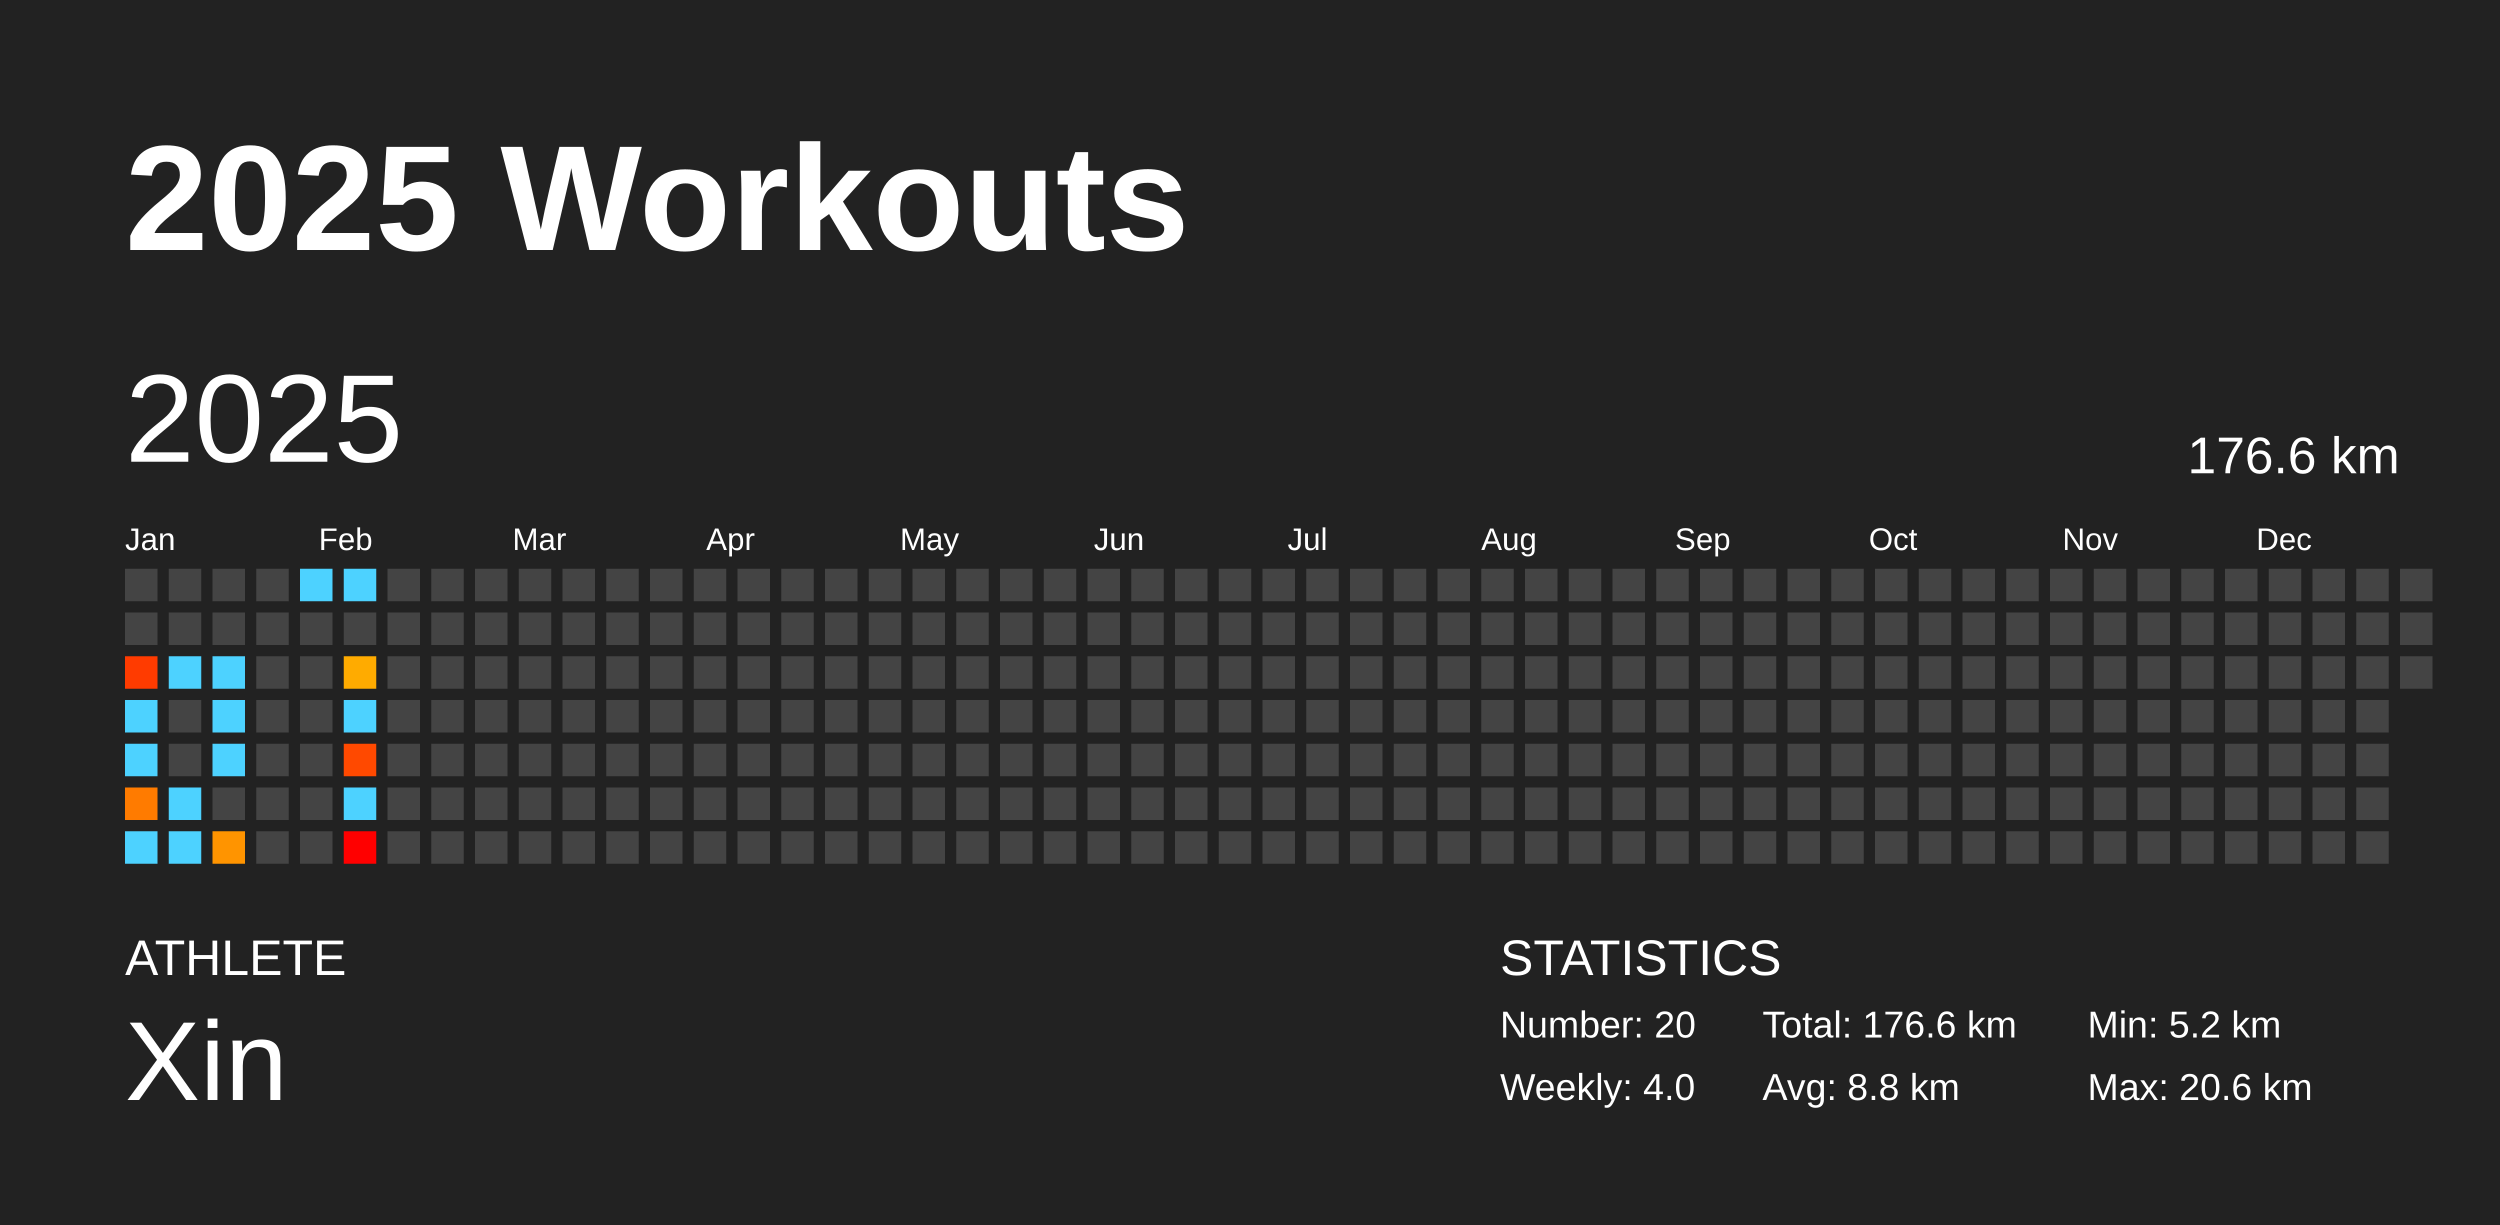
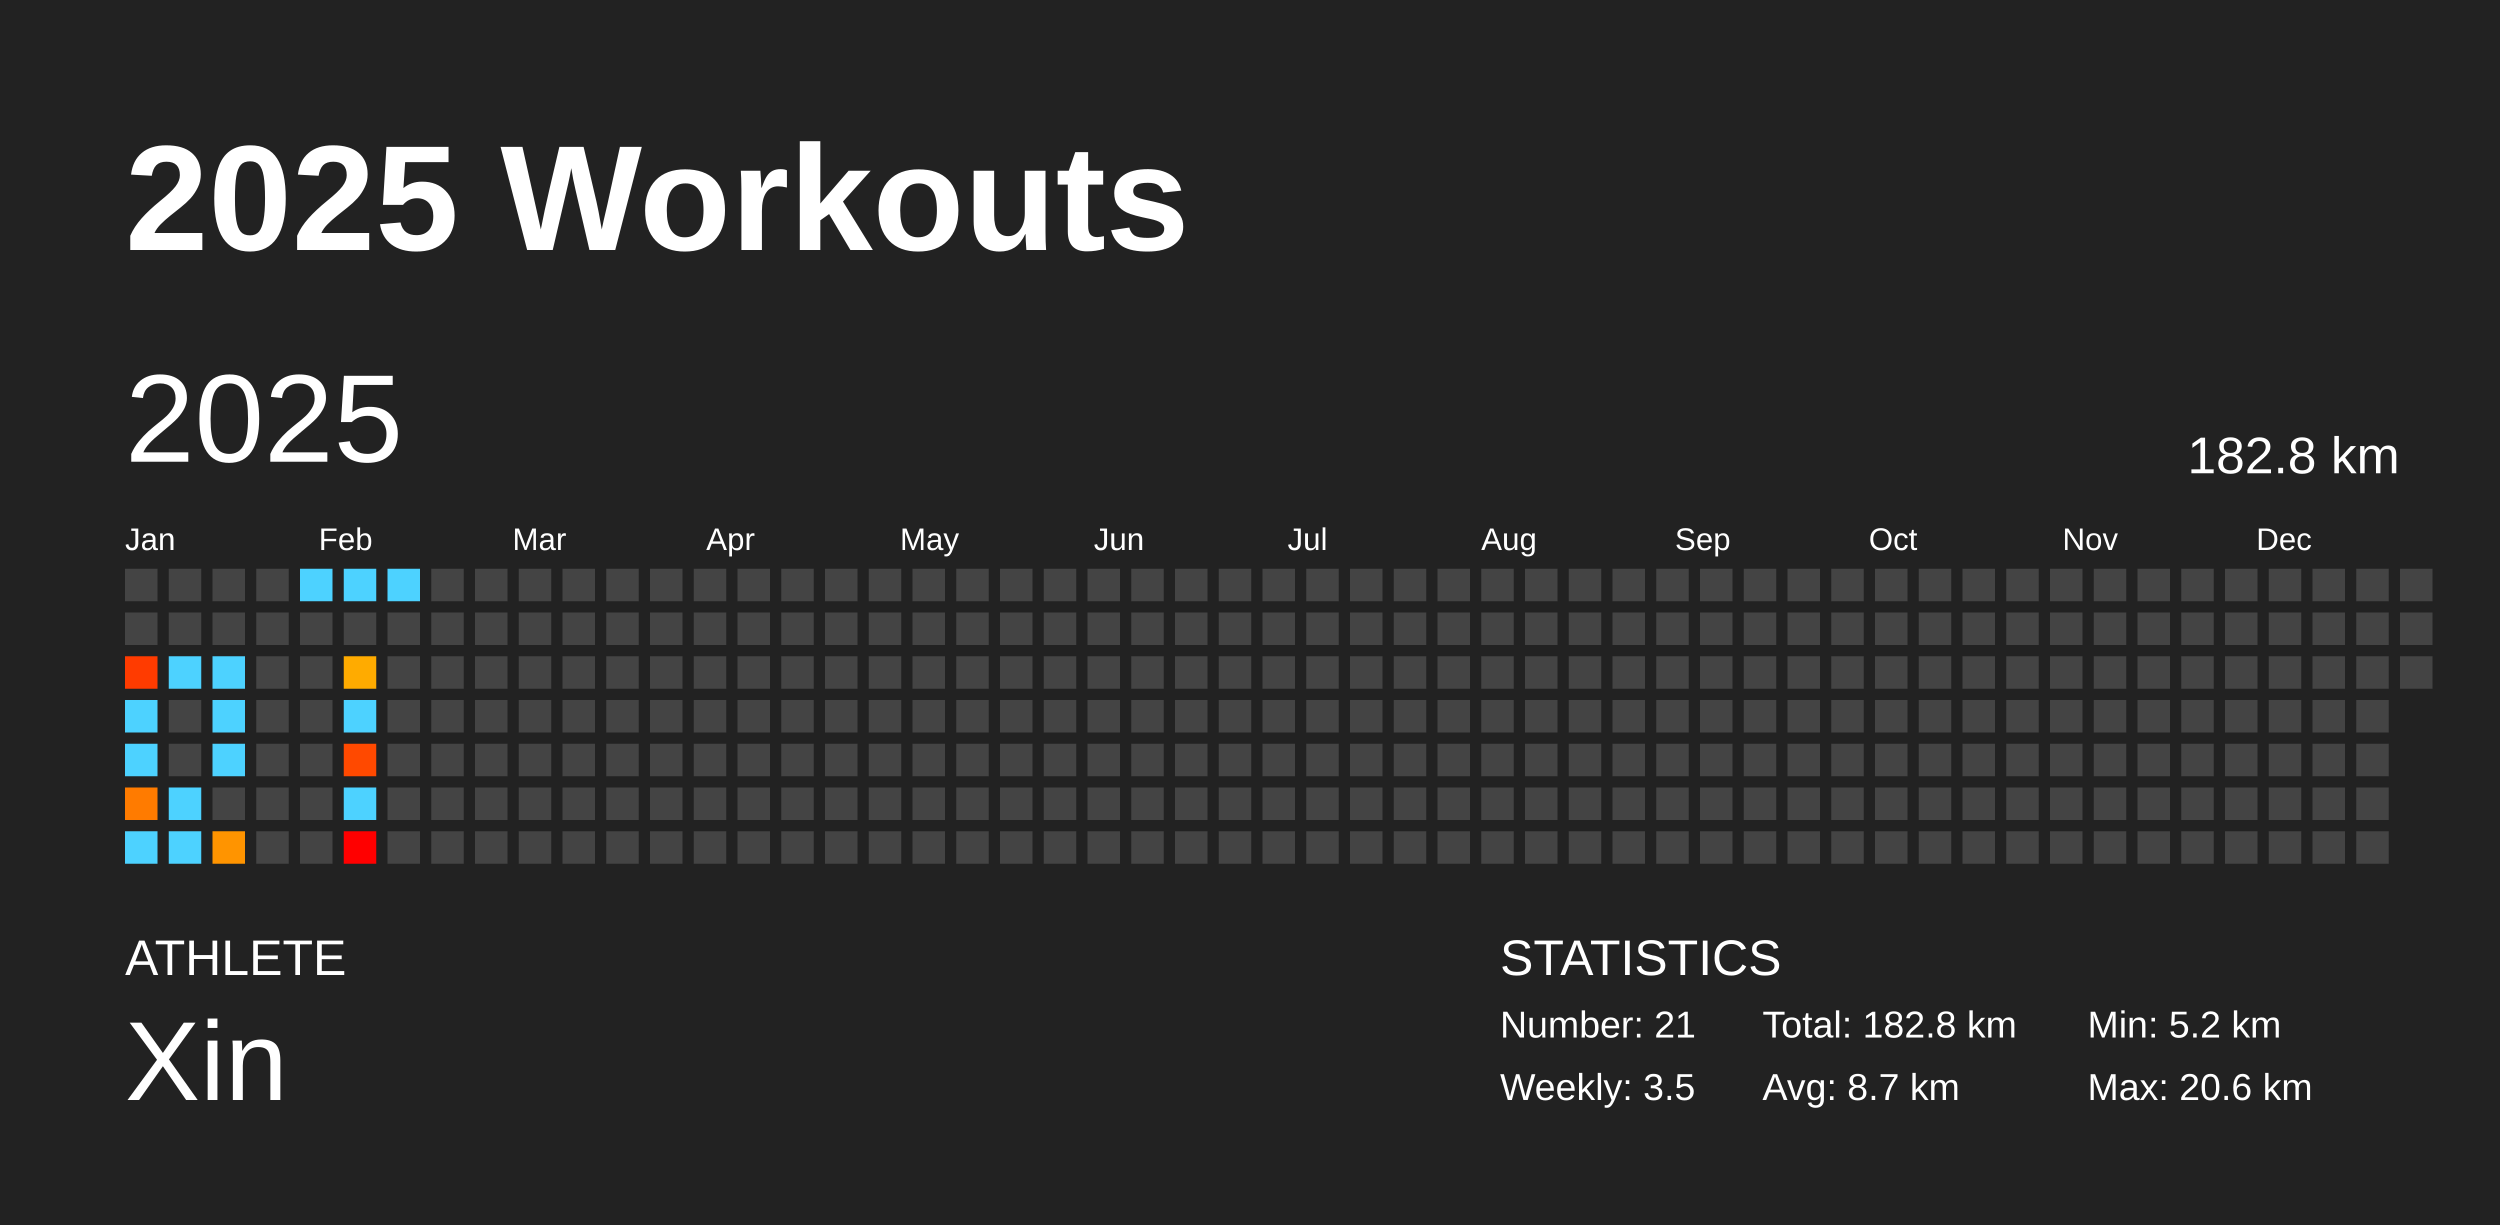
<svg xmlns="http://www.w3.org/2000/svg" baseProfile="full" height="98mm" version="1.1" viewBox="0,0,200,98" width="200mm">
  <defs />
  <rect fill="#222222" height="98" width="200" x="0" y="0" />
  <text fill="#FFFFFF" style="font-size:12px; font-family:Arial; font-weight:bold;" x="10" y="20">2025 Workouts</text>
  <text fill="#FFFFFF" style="font-size:4px; font-family:Arial" x="10" y="78">ATHLETE</text>
  <text fill="#FFFFFF" style="font-size:9px; font-family:Arial" x="10" y="88">Xin</text>
  <text fill="#FFFFFF" style="font-size:4px; font-family:Arial" x="120" y="78">STATISTICS</text>
-   <text fill="#FFFFFF" style="font-size:3px; font-family:Arial" x="120" y="83">Number: 20</text>
-   <text fill="#FFFFFF" style="font-size:3px; font-family:Arial" x="120" y="88">Weekly: 4.0</text>
-   <text fill="#FFFFFF" style="font-size:3px; font-family:Arial" x="141" y="83">Total: 176.6 km</text>
-   <text fill="#FFFFFF" style="font-size:3px; font-family:Arial" x="141" y="88">Avg: 8.8 km</text>
+   <text fill="#FFFFFF" style="font-size:3px; font-family:Arial" x="120" y="83">Number: 21</text>
+   <text fill="#FFFFFF" style="font-size:3px; font-family:Arial" x="120" y="88">Weekly: 3.5</text>
+   <text fill="#FFFFFF" style="font-size:3px; font-family:Arial" x="141" y="83">Total: 182.8 km</text>
+   <text fill="#FFFFFF" style="font-size:3px; font-family:Arial" x="141" y="88">Avg: 8.7 km</text>
  <text fill="#FFFFFF" style="font-size:3px; font-family:Arial" x="167" y="83">Min: 5.2 km</text>
  <text fill="#FFFFFF" style="font-size:3px; font-family:Arial" x="167" y="88">Max: 20.6 km</text>
  <text dominant-baseline="hanging" fill="#FFFFFF" style="font-size:10.0px; font-family:Arial;" x="10" y="30">2025</text>
-   <text dominant-baseline="hanging" fill="#FFFFFF" style="font-size:4.125px; font-family:Arial;" x="175" y="35">176.6 km</text>
+   <text dominant-baseline="hanging" fill="#FFFFFF" style="font-size:4.125px; font-family:Arial;" x="175" y="35">182.8 km</text>
  <text fill="#FFFFFF" style="font-size:2.5px; font-family:Arial" x="10.0" y="44">Jan</text>
  <text fill="#FFFFFF" style="font-size:2.5px; font-family:Arial" x="25.5" y="44">Feb</text>
  <text fill="#FFFFFF" style="font-size:2.5px; font-family:Arial" x="41.0" y="44">Mar</text>
  <text fill="#FFFFFF" style="font-size:2.5px; font-family:Arial" x="56.5" y="44">Apr</text>
  <text fill="#FFFFFF" style="font-size:2.5px; font-family:Arial" x="72.0" y="44">May</text>
  <text fill="#FFFFFF" style="font-size:2.5px; font-family:Arial" x="87.5" y="44">Jun</text>
  <text fill="#FFFFFF" style="font-size:2.5px; font-family:Arial" x="103.0" y="44">Jul</text>
  <text fill="#FFFFFF" style="font-size:2.5px; font-family:Arial" x="118.5" y="44">Aug</text>
  <text fill="#FFFFFF" style="font-size:2.5px; font-family:Arial" x="134.0" y="44">Sep</text>
  <text fill="#FFFFFF" style="font-size:2.5px; font-family:Arial" x="149.5" y="44">Oct</text>
  <text fill="#FFFFFF" style="font-size:2.5px; font-family:Arial" x="165.0" y="44">Nov</text>
  <text fill="#FFFFFF" style="font-size:2.5px; font-family:Arial" x="180.5" y="44">Dec</text>
  <rect fill="#444444" height="2.6" width="2.6" x="10.0" y="45.5" />
  <rect fill="#444444" height="2.6" width="2.6" x="10.0" y="49.0" />
  <rect fill="#ff3b00" height="2.6" width="2.6" x="10.0" y="52.5" />
  <rect fill="#4dd2ff" height="2.6" width="2.6" x="10.0" y="56.0" />
  <rect fill="#4dd2ff" height="2.6" width="2.6" x="10.0" y="59.5" />
  <rect fill="#ff7b00" height="2.6" width="2.6" x="10.0" y="63.0" />
  <rect fill="#4dd2ff" height="2.6" width="2.6" x="10.0" y="66.5" />
  <rect fill="#444444" height="2.6" width="2.6" x="13.5" y="45.5" />
  <rect fill="#444444" height="2.6" width="2.6" x="13.5" y="49.0" />
  <rect fill="#4dd2ff" height="2.6" width="2.6" x="13.5" y="52.5" />
  <rect fill="#444444" height="2.6" width="2.6" x="13.5" y="56.0" />
  <rect fill="#444444" height="2.6" width="2.6" x="13.5" y="59.5" />
  <rect fill="#4dd2ff" height="2.6" width="2.6" x="13.5" y="63.0" />
  <rect fill="#4dd2ff" height="2.6" width="2.6" x="13.5" y="66.5" />
  <rect fill="#444444" height="2.6" width="2.6" x="17.0" y="45.5" />
  <rect fill="#444444" height="2.6" width="2.6" x="17.0" y="49.0" />
  <rect fill="#4dd2ff" height="2.6" width="2.6" x="17.0" y="52.5" />
  <rect fill="#4dd2ff" height="2.6" width="2.6" x="17.0" y="56.0" />
  <rect fill="#4dd2ff" height="2.6" width="2.6" x="17.0" y="59.5" />
  <rect fill="#444444" height="2.6" width="2.6" x="17.0" y="63.0" />
  <rect fill="#ff9400" height="2.6" width="2.6" x="17.0" y="66.5" />
  <rect fill="#444444" height="2.6" width="2.6" x="20.5" y="45.5" />
  <rect fill="#444444" height="2.6" width="2.6" x="20.5" y="49.0" />
  <rect fill="#444444" height="2.6" width="2.6" x="20.5" y="52.5" />
  <rect fill="#444444" height="2.6" width="2.6" x="20.5" y="56.0" />
  <rect fill="#444444" height="2.6" width="2.6" x="20.5" y="59.5" />
  <rect fill="#444444" height="2.6" width="2.6" x="20.5" y="63.0" />
  <rect fill="#444444" height="2.6" width="2.6" x="20.5" y="66.5" />
  <rect fill="#4dd2ff" height="2.6" width="2.6" x="24.0" y="45.5" />
  <rect fill="#444444" height="2.6" width="2.6" x="24.0" y="49.0" />
  <rect fill="#444444" height="2.6" width="2.6" x="24.0" y="52.5" />
  <rect fill="#444444" height="2.6" width="2.6" x="24.0" y="56.0" />
  <rect fill="#444444" height="2.6" width="2.6" x="24.0" y="59.5" />
  <rect fill="#444444" height="2.6" width="2.6" x="24.0" y="63.0" />
  <rect fill="#444444" height="2.6" width="2.6" x="24.0" y="66.5" />
  <rect fill="#4dd2ff" height="2.6" width="2.6" x="27.5" y="45.5" />
  <rect fill="#444444" height="2.6" width="2.6" x="27.5" y="49.0" />
  <rect fill="#ffab00" height="2.6" width="2.6" x="27.5" y="52.5" />
  <rect fill="#4dd2ff" height="2.6" width="2.6" x="27.5" y="56.0" />
  <rect fill="#ff4900" height="2.6" width="2.6" x="27.5" y="59.5" />
  <rect fill="#4dd2ff" height="2.6" width="2.6" x="27.5" y="63.0" />
  <rect fill="red" height="2.6" width="2.6" x="27.5" y="66.5" />
-   <rect fill="#444444" height="2.6" width="2.6" x="31.0" y="45.5" />
+   <rect fill="#4dd2ff" height="2.6" width="2.6" x="31.0" y="45.5" />
  <rect fill="#444444" height="2.6" width="2.6" x="31.0" y="49.0" />
  <rect fill="#444444" height="2.6" width="2.6" x="31.0" y="52.5" />
  <rect fill="#444444" height="2.6" width="2.6" x="31.0" y="56.0" />
  <rect fill="#444444" height="2.6" width="2.6" x="31.0" y="59.5" />
  <rect fill="#444444" height="2.6" width="2.6" x="31.0" y="63.0" />
  <rect fill="#444444" height="2.6" width="2.6" x="31.0" y="66.5" />
  <rect fill="#444444" height="2.6" width="2.6" x="34.5" y="45.5" />
  <rect fill="#444444" height="2.6" width="2.6" x="34.5" y="49.0" />
  <rect fill="#444444" height="2.6" width="2.6" x="34.5" y="52.5" />
  <rect fill="#444444" height="2.6" width="2.6" x="34.5" y="56.0" />
  <rect fill="#444444" height="2.6" width="2.6" x="34.5" y="59.5" />
  <rect fill="#444444" height="2.6" width="2.6" x="34.5" y="63.0" />
  <rect fill="#444444" height="2.6" width="2.6" x="34.5" y="66.5" />
  <rect fill="#444444" height="2.6" width="2.6" x="38.0" y="45.5" />
  <rect fill="#444444" height="2.6" width="2.6" x="38.0" y="49.0" />
  <rect fill="#444444" height="2.6" width="2.6" x="38.0" y="52.5" />
  <rect fill="#444444" height="2.6" width="2.6" x="38.0" y="56.0" />
  <rect fill="#444444" height="2.6" width="2.6" x="38.0" y="59.5" />
  <rect fill="#444444" height="2.6" width="2.6" x="38.0" y="63.0" />
  <rect fill="#444444" height="2.6" width="2.6" x="38.0" y="66.5" />
  <rect fill="#444444" height="2.6" width="2.6" x="41.5" y="45.5" />
  <rect fill="#444444" height="2.6" width="2.6" x="41.5" y="49.0" />
  <rect fill="#444444" height="2.6" width="2.6" x="41.5" y="52.5" />
  <rect fill="#444444" height="2.6" width="2.6" x="41.5" y="56.0" />
  <rect fill="#444444" height="2.6" width="2.6" x="41.5" y="59.5" />
  <rect fill="#444444" height="2.6" width="2.6" x="41.5" y="63.0" />
  <rect fill="#444444" height="2.6" width="2.6" x="41.5" y="66.5" />
  <rect fill="#444444" height="2.6" width="2.6" x="45.0" y="45.5" />
  <rect fill="#444444" height="2.6" width="2.6" x="45.0" y="49.0" />
  <rect fill="#444444" height="2.6" width="2.6" x="45.0" y="52.5" />
  <rect fill="#444444" height="2.6" width="2.6" x="45.0" y="56.0" />
  <rect fill="#444444" height="2.6" width="2.6" x="45.0" y="59.5" />
  <rect fill="#444444" height="2.6" width="2.6" x="45.0" y="63.0" />
  <rect fill="#444444" height="2.6" width="2.6" x="45.0" y="66.5" />
  <rect fill="#444444" height="2.6" width="2.6" x="48.5" y="45.5" />
  <rect fill="#444444" height="2.6" width="2.6" x="48.5" y="49.0" />
  <rect fill="#444444" height="2.6" width="2.6" x="48.5" y="52.5" />
  <rect fill="#444444" height="2.6" width="2.6" x="48.5" y="56.0" />
  <rect fill="#444444" height="2.6" width="2.6" x="48.5" y="59.5" />
  <rect fill="#444444" height="2.6" width="2.6" x="48.5" y="63.0" />
  <rect fill="#444444" height="2.6" width="2.6" x="48.5" y="66.5" />
  <rect fill="#444444" height="2.6" width="2.6" x="52.0" y="45.5" />
  <rect fill="#444444" height="2.6" width="2.6" x="52.0" y="49.0" />
  <rect fill="#444444" height="2.6" width="2.6" x="52.0" y="52.5" />
  <rect fill="#444444" height="2.6" width="2.6" x="52.0" y="56.0" />
  <rect fill="#444444" height="2.6" width="2.6" x="52.0" y="59.5" />
  <rect fill="#444444" height="2.6" width="2.6" x="52.0" y="63.0" />
  <rect fill="#444444" height="2.6" width="2.6" x="52.0" y="66.5" />
  <rect fill="#444444" height="2.6" width="2.6" x="55.5" y="45.5" />
  <rect fill="#444444" height="2.6" width="2.6" x="55.5" y="49.0" />
  <rect fill="#444444" height="2.6" width="2.6" x="55.5" y="52.5" />
  <rect fill="#444444" height="2.6" width="2.6" x="55.5" y="56.0" />
  <rect fill="#444444" height="2.6" width="2.6" x="55.5" y="59.5" />
  <rect fill="#444444" height="2.6" width="2.6" x="55.5" y="63.0" />
  <rect fill="#444444" height="2.6" width="2.6" x="55.5" y="66.5" />
  <rect fill="#444444" height="2.6" width="2.6" x="59.0" y="45.5" />
  <rect fill="#444444" height="2.6" width="2.6" x="59.0" y="49.0" />
  <rect fill="#444444" height="2.6" width="2.6" x="59.0" y="52.5" />
  <rect fill="#444444" height="2.6" width="2.6" x="59.0" y="56.0" />
  <rect fill="#444444" height="2.6" width="2.6" x="59.0" y="59.5" />
  <rect fill="#444444" height="2.6" width="2.6" x="59.0" y="63.0" />
  <rect fill="#444444" height="2.6" width="2.6" x="59.0" y="66.5" />
  <rect fill="#444444" height="2.6" width="2.6" x="62.5" y="45.5" />
  <rect fill="#444444" height="2.6" width="2.6" x="62.5" y="49.0" />
  <rect fill="#444444" height="2.6" width="2.6" x="62.5" y="52.5" />
  <rect fill="#444444" height="2.6" width="2.6" x="62.5" y="56.0" />
  <rect fill="#444444" height="2.6" width="2.6" x="62.5" y="59.5" />
  <rect fill="#444444" height="2.6" width="2.6" x="62.5" y="63.0" />
  <rect fill="#444444" height="2.6" width="2.6" x="62.5" y="66.5" />
  <rect fill="#444444" height="2.6" width="2.6" x="66.0" y="45.5" />
  <rect fill="#444444" height="2.6" width="2.6" x="66.0" y="49.0" />
  <rect fill="#444444" height="2.6" width="2.6" x="66.0" y="52.5" />
  <rect fill="#444444" height="2.6" width="2.6" x="66.0" y="56.0" />
  <rect fill="#444444" height="2.6" width="2.6" x="66.0" y="59.5" />
  <rect fill="#444444" height="2.6" width="2.6" x="66.0" y="63.0" />
  <rect fill="#444444" height="2.6" width="2.6" x="66.0" y="66.5" />
  <rect fill="#444444" height="2.6" width="2.6" x="69.5" y="45.5" />
  <rect fill="#444444" height="2.6" width="2.6" x="69.5" y="49.0" />
  <rect fill="#444444" height="2.6" width="2.6" x="69.5" y="52.5" />
  <rect fill="#444444" height="2.6" width="2.6" x="69.5" y="56.0" />
  <rect fill="#444444" height="2.6" width="2.6" x="69.5" y="59.5" />
  <rect fill="#444444" height="2.6" width="2.6" x="69.5" y="63.0" />
  <rect fill="#444444" height="2.6" width="2.6" x="69.5" y="66.5" />
  <rect fill="#444444" height="2.6" width="2.6" x="73.0" y="45.5" />
  <rect fill="#444444" height="2.6" width="2.6" x="73.0" y="49.0" />
  <rect fill="#444444" height="2.6" width="2.6" x="73.0" y="52.5" />
  <rect fill="#444444" height="2.6" width="2.6" x="73.0" y="56.0" />
  <rect fill="#444444" height="2.6" width="2.6" x="73.0" y="59.5" />
  <rect fill="#444444" height="2.6" width="2.6" x="73.0" y="63.0" />
  <rect fill="#444444" height="2.6" width="2.6" x="73.0" y="66.5" />
  <rect fill="#444444" height="2.6" width="2.6" x="76.5" y="45.5" />
  <rect fill="#444444" height="2.6" width="2.6" x="76.5" y="49.0" />
  <rect fill="#444444" height="2.6" width="2.6" x="76.5" y="52.5" />
  <rect fill="#444444" height="2.6" width="2.6" x="76.5" y="56.0" />
  <rect fill="#444444" height="2.6" width="2.6" x="76.5" y="59.5" />
  <rect fill="#444444" height="2.6" width="2.6" x="76.5" y="63.0" />
  <rect fill="#444444" height="2.6" width="2.6" x="76.5" y="66.5" />
  <rect fill="#444444" height="2.6" width="2.6" x="80.0" y="45.5" />
  <rect fill="#444444" height="2.6" width="2.6" x="80.0" y="49.0" />
  <rect fill="#444444" height="2.6" width="2.6" x="80.0" y="52.5" />
  <rect fill="#444444" height="2.6" width="2.6" x="80.0" y="56.0" />
  <rect fill="#444444" height="2.6" width="2.6" x="80.0" y="59.5" />
  <rect fill="#444444" height="2.6" width="2.6" x="80.0" y="63.0" />
  <rect fill="#444444" height="2.6" width="2.6" x="80.0" y="66.5" />
  <rect fill="#444444" height="2.6" width="2.6" x="83.5" y="45.5" />
  <rect fill="#444444" height="2.6" width="2.6" x="83.5" y="49.0" />
  <rect fill="#444444" height="2.6" width="2.6" x="83.5" y="52.5" />
  <rect fill="#444444" height="2.6" width="2.6" x="83.5" y="56.0" />
  <rect fill="#444444" height="2.6" width="2.6" x="83.5" y="59.5" />
  <rect fill="#444444" height="2.6" width="2.6" x="83.5" y="63.0" />
  <rect fill="#444444" height="2.6" width="2.6" x="83.5" y="66.5" />
  <rect fill="#444444" height="2.6" width="2.6" x="87.0" y="45.5" />
  <rect fill="#444444" height="2.6" width="2.6" x="87.0" y="49.0" />
  <rect fill="#444444" height="2.6" width="2.6" x="87.0" y="52.5" />
  <rect fill="#444444" height="2.6" width="2.6" x="87.0" y="56.0" />
  <rect fill="#444444" height="2.6" width="2.6" x="87.0" y="59.5" />
  <rect fill="#444444" height="2.6" width="2.6" x="87.0" y="63.0" />
  <rect fill="#444444" height="2.6" width="2.6" x="87.0" y="66.5" />
  <rect fill="#444444" height="2.6" width="2.6" x="90.5" y="45.5" />
  <rect fill="#444444" height="2.6" width="2.6" x="90.5" y="49.0" />
  <rect fill="#444444" height="2.6" width="2.6" x="90.5" y="52.5" />
  <rect fill="#444444" height="2.6" width="2.6" x="90.5" y="56.0" />
  <rect fill="#444444" height="2.6" width="2.6" x="90.5" y="59.5" />
  <rect fill="#444444" height="2.6" width="2.6" x="90.5" y="63.0" />
  <rect fill="#444444" height="2.6" width="2.6" x="90.5" y="66.5" />
  <rect fill="#444444" height="2.6" width="2.6" x="94.0" y="45.5" />
  <rect fill="#444444" height="2.6" width="2.6" x="94.0" y="49.0" />
  <rect fill="#444444" height="2.6" width="2.6" x="94.0" y="52.5" />
  <rect fill="#444444" height="2.6" width="2.6" x="94.0" y="56.0" />
  <rect fill="#444444" height="2.6" width="2.6" x="94.0" y="59.5" />
  <rect fill="#444444" height="2.6" width="2.6" x="94.0" y="63.0" />
  <rect fill="#444444" height="2.6" width="2.6" x="94.0" y="66.5" />
  <rect fill="#444444" height="2.6" width="2.6" x="97.5" y="45.5" />
  <rect fill="#444444" height="2.6" width="2.6" x="97.5" y="49.0" />
  <rect fill="#444444" height="2.6" width="2.6" x="97.5" y="52.5" />
  <rect fill="#444444" height="2.6" width="2.6" x="97.5" y="56.0" />
  <rect fill="#444444" height="2.6" width="2.6" x="97.5" y="59.5" />
  <rect fill="#444444" height="2.6" width="2.6" x="97.5" y="63.0" />
  <rect fill="#444444" height="2.6" width="2.6" x="97.5" y="66.5" />
  <rect fill="#444444" height="2.6" width="2.6" x="101.0" y="45.5" />
  <rect fill="#444444" height="2.6" width="2.6" x="101.0" y="49.0" />
  <rect fill="#444444" height="2.6" width="2.6" x="101.0" y="52.5" />
  <rect fill="#444444" height="2.6" width="2.6" x="101.0" y="56.0" />
  <rect fill="#444444" height="2.6" width="2.6" x="101.0" y="59.5" />
  <rect fill="#444444" height="2.6" width="2.6" x="101.0" y="63.0" />
  <rect fill="#444444" height="2.6" width="2.6" x="101.0" y="66.5" />
  <rect fill="#444444" height="2.6" width="2.6" x="104.5" y="45.5" />
  <rect fill="#444444" height="2.6" width="2.6" x="104.5" y="49.0" />
  <rect fill="#444444" height="2.6" width="2.6" x="104.5" y="52.5" />
  <rect fill="#444444" height="2.6" width="2.6" x="104.5" y="56.0" />
  <rect fill="#444444" height="2.6" width="2.6" x="104.5" y="59.5" />
  <rect fill="#444444" height="2.6" width="2.6" x="104.5" y="63.0" />
  <rect fill="#444444" height="2.6" width="2.6" x="104.5" y="66.5" />
  <rect fill="#444444" height="2.6" width="2.6" x="108.0" y="45.5" />
  <rect fill="#444444" height="2.6" width="2.6" x="108.0" y="49.0" />
  <rect fill="#444444" height="2.6" width="2.6" x="108.0" y="52.5" />
  <rect fill="#444444" height="2.6" width="2.6" x="108.0" y="56.0" />
  <rect fill="#444444" height="2.6" width="2.6" x="108.0" y="59.5" />
  <rect fill="#444444" height="2.6" width="2.6" x="108.0" y="63.0" />
  <rect fill="#444444" height="2.6" width="2.6" x="108.0" y="66.5" />
  <rect fill="#444444" height="2.6" width="2.6" x="111.5" y="45.5" />
  <rect fill="#444444" height="2.6" width="2.6" x="111.5" y="49.0" />
  <rect fill="#444444" height="2.6" width="2.6" x="111.5" y="52.5" />
  <rect fill="#444444" height="2.6" width="2.6" x="111.5" y="56.0" />
  <rect fill="#444444" height="2.6" width="2.6" x="111.5" y="59.5" />
  <rect fill="#444444" height="2.6" width="2.6" x="111.5" y="63.0" />
  <rect fill="#444444" height="2.6" width="2.6" x="111.5" y="66.5" />
  <rect fill="#444444" height="2.6" width="2.6" x="115.0" y="45.5" />
  <rect fill="#444444" height="2.6" width="2.6" x="115.0" y="49.0" />
  <rect fill="#444444" height="2.6" width="2.6" x="115.0" y="52.5" />
  <rect fill="#444444" height="2.6" width="2.6" x="115.0" y="56.0" />
  <rect fill="#444444" height="2.6" width="2.6" x="115.0" y="59.5" />
  <rect fill="#444444" height="2.6" width="2.6" x="115.0" y="63.0" />
  <rect fill="#444444" height="2.6" width="2.6" x="115.0" y="66.5" />
  <rect fill="#444444" height="2.6" width="2.6" x="118.5" y="45.5" />
  <rect fill="#444444" height="2.6" width="2.6" x="118.5" y="49.0" />
  <rect fill="#444444" height="2.6" width="2.6" x="118.5" y="52.5" />
  <rect fill="#444444" height="2.6" width="2.6" x="118.5" y="56.0" />
  <rect fill="#444444" height="2.6" width="2.6" x="118.5" y="59.5" />
  <rect fill="#444444" height="2.6" width="2.6" x="118.5" y="63.0" />
  <rect fill="#444444" height="2.6" width="2.6" x="118.5" y="66.5" />
  <rect fill="#444444" height="2.6" width="2.6" x="122.0" y="45.5" />
  <rect fill="#444444" height="2.6" width="2.6" x="122.0" y="49.0" />
  <rect fill="#444444" height="2.6" width="2.6" x="122.0" y="52.5" />
  <rect fill="#444444" height="2.6" width="2.6" x="122.0" y="56.0" />
  <rect fill="#444444" height="2.6" width="2.6" x="122.0" y="59.5" />
  <rect fill="#444444" height="2.6" width="2.6" x="122.0" y="63.0" />
  <rect fill="#444444" height="2.6" width="2.6" x="122.0" y="66.5" />
  <rect fill="#444444" height="2.6" width="2.6" x="125.5" y="45.5" />
  <rect fill="#444444" height="2.6" width="2.6" x="125.5" y="49.0" />
  <rect fill="#444444" height="2.6" width="2.6" x="125.5" y="52.5" />
  <rect fill="#444444" height="2.6" width="2.6" x="125.5" y="56.0" />
  <rect fill="#444444" height="2.6" width="2.6" x="125.5" y="59.5" />
  <rect fill="#444444" height="2.6" width="2.6" x="125.5" y="63.0" />
  <rect fill="#444444" height="2.6" width="2.6" x="125.5" y="66.5" />
  <rect fill="#444444" height="2.6" width="2.6" x="129.0" y="45.5" />
  <rect fill="#444444" height="2.6" width="2.6" x="129.0" y="49.0" />
  <rect fill="#444444" height="2.6" width="2.6" x="129.0" y="52.5" />
  <rect fill="#444444" height="2.6" width="2.6" x="129.0" y="56.0" />
  <rect fill="#444444" height="2.6" width="2.6" x="129.0" y="59.5" />
  <rect fill="#444444" height="2.6" width="2.6" x="129.0" y="63.0" />
  <rect fill="#444444" height="2.6" width="2.6" x="129.0" y="66.5" />
  <rect fill="#444444" height="2.6" width="2.6" x="132.5" y="45.5" />
  <rect fill="#444444" height="2.6" width="2.6" x="132.5" y="49.0" />
  <rect fill="#444444" height="2.6" width="2.6" x="132.5" y="52.5" />
  <rect fill="#444444" height="2.6" width="2.6" x="132.5" y="56.0" />
  <rect fill="#444444" height="2.6" width="2.6" x="132.5" y="59.5" />
  <rect fill="#444444" height="2.6" width="2.6" x="132.5" y="63.0" />
  <rect fill="#444444" height="2.6" width="2.6" x="132.5" y="66.5" />
  <rect fill="#444444" height="2.6" width="2.6" x="136.0" y="45.5" />
  <rect fill="#444444" height="2.6" width="2.6" x="136.0" y="49.0" />
  <rect fill="#444444" height="2.6" width="2.6" x="136.0" y="52.5" />
  <rect fill="#444444" height="2.6" width="2.6" x="136.0" y="56.0" />
  <rect fill="#444444" height="2.6" width="2.6" x="136.0" y="59.5" />
  <rect fill="#444444" height="2.6" width="2.6" x="136.0" y="63.0" />
  <rect fill="#444444" height="2.6" width="2.6" x="136.0" y="66.5" />
  <rect fill="#444444" height="2.6" width="2.6" x="139.5" y="45.5" />
  <rect fill="#444444" height="2.6" width="2.6" x="139.5" y="49.0" />
  <rect fill="#444444" height="2.6" width="2.6" x="139.5" y="52.5" />
  <rect fill="#444444" height="2.6" width="2.6" x="139.5" y="56.0" />
  <rect fill="#444444" height="2.6" width="2.6" x="139.5" y="59.5" />
  <rect fill="#444444" height="2.6" width="2.6" x="139.5" y="63.0" />
  <rect fill="#444444" height="2.6" width="2.6" x="139.5" y="66.5" />
  <rect fill="#444444" height="2.6" width="2.6" x="143.0" y="45.5" />
  <rect fill="#444444" height="2.6" width="2.6" x="143.0" y="49.0" />
  <rect fill="#444444" height="2.6" width="2.6" x="143.0" y="52.5" />
  <rect fill="#444444" height="2.6" width="2.6" x="143.0" y="56.0" />
  <rect fill="#444444" height="2.6" width="2.6" x="143.0" y="59.5" />
  <rect fill="#444444" height="2.6" width="2.6" x="143.0" y="63.0" />
  <rect fill="#444444" height="2.6" width="2.6" x="143.0" y="66.5" />
  <rect fill="#444444" height="2.6" width="2.6" x="146.5" y="45.5" />
  <rect fill="#444444" height="2.6" width="2.6" x="146.5" y="49.0" />
  <rect fill="#444444" height="2.6" width="2.6" x="146.5" y="52.5" />
  <rect fill="#444444" height="2.6" width="2.6" x="146.5" y="56.0" />
  <rect fill="#444444" height="2.6" width="2.6" x="146.5" y="59.5" />
  <rect fill="#444444" height="2.6" width="2.6" x="146.5" y="63.0" />
  <rect fill="#444444" height="2.6" width="2.6" x="146.5" y="66.5" />
  <rect fill="#444444" height="2.6" width="2.6" x="150.0" y="45.5" />
  <rect fill="#444444" height="2.6" width="2.6" x="150.0" y="49.0" />
  <rect fill="#444444" height="2.6" width="2.6" x="150.0" y="52.5" />
  <rect fill="#444444" height="2.6" width="2.6" x="150.0" y="56.0" />
  <rect fill="#444444" height="2.6" width="2.6" x="150.0" y="59.5" />
  <rect fill="#444444" height="2.6" width="2.6" x="150.0" y="63.0" />
  <rect fill="#444444" height="2.6" width="2.6" x="150.0" y="66.5" />
  <rect fill="#444444" height="2.6" width="2.6" x="153.5" y="45.5" />
  <rect fill="#444444" height="2.6" width="2.6" x="153.5" y="49.0" />
  <rect fill="#444444" height="2.6" width="2.6" x="153.5" y="52.5" />
  <rect fill="#444444" height="2.6" width="2.6" x="153.5" y="56.0" />
  <rect fill="#444444" height="2.6" width="2.6" x="153.5" y="59.5" />
  <rect fill="#444444" height="2.6" width="2.6" x="153.5" y="63.0" />
  <rect fill="#444444" height="2.6" width="2.6" x="153.5" y="66.5" />
  <rect fill="#444444" height="2.6" width="2.6" x="157.0" y="45.5" />
  <rect fill="#444444" height="2.6" width="2.6" x="157.0" y="49.0" />
  <rect fill="#444444" height="2.6" width="2.6" x="157.0" y="52.5" />
  <rect fill="#444444" height="2.6" width="2.6" x="157.0" y="56.0" />
  <rect fill="#444444" height="2.6" width="2.6" x="157.0" y="59.5" />
  <rect fill="#444444" height="2.6" width="2.6" x="157.0" y="63.0" />
  <rect fill="#444444" height="2.6" width="2.6" x="157.0" y="66.5" />
  <rect fill="#444444" height="2.6" width="2.6" x="160.5" y="45.5" />
  <rect fill="#444444" height="2.6" width="2.6" x="160.5" y="49.0" />
  <rect fill="#444444" height="2.6" width="2.6" x="160.5" y="52.5" />
  <rect fill="#444444" height="2.6" width="2.6" x="160.5" y="56.0" />
  <rect fill="#444444" height="2.6" width="2.6" x="160.5" y="59.5" />
  <rect fill="#444444" height="2.6" width="2.6" x="160.5" y="63.0" />
  <rect fill="#444444" height="2.6" width="2.6" x="160.5" y="66.5" />
  <rect fill="#444444" height="2.6" width="2.6" x="164.0" y="45.5" />
  <rect fill="#444444" height="2.6" width="2.6" x="164.0" y="49.0" />
  <rect fill="#444444" height="2.6" width="2.6" x="164.0" y="52.5" />
  <rect fill="#444444" height="2.6" width="2.6" x="164.0" y="56.0" />
  <rect fill="#444444" height="2.6" width="2.6" x="164.0" y="59.5" />
  <rect fill="#444444" height="2.6" width="2.6" x="164.0" y="63.0" />
  <rect fill="#444444" height="2.6" width="2.6" x="164.0" y="66.5" />
  <rect fill="#444444" height="2.6" width="2.6" x="167.5" y="45.5" />
  <rect fill="#444444" height="2.6" width="2.6" x="167.5" y="49.0" />
  <rect fill="#444444" height="2.6" width="2.6" x="167.5" y="52.5" />
  <rect fill="#444444" height="2.6" width="2.6" x="167.5" y="56.0" />
  <rect fill="#444444" height="2.6" width="2.6" x="167.5" y="59.5" />
  <rect fill="#444444" height="2.6" width="2.6" x="167.5" y="63.0" />
  <rect fill="#444444" height="2.6" width="2.6" x="167.5" y="66.5" />
  <rect fill="#444444" height="2.6" width="2.6" x="171.0" y="45.5" />
  <rect fill="#444444" height="2.6" width="2.6" x="171.0" y="49.0" />
  <rect fill="#444444" height="2.6" width="2.6" x="171.0" y="52.5" />
  <rect fill="#444444" height="2.6" width="2.6" x="171.0" y="56.0" />
  <rect fill="#444444" height="2.6" width="2.6" x="171.0" y="59.5" />
  <rect fill="#444444" height="2.6" width="2.6" x="171.0" y="63.0" />
  <rect fill="#444444" height="2.6" width="2.6" x="171.0" y="66.5" />
  <rect fill="#444444" height="2.6" width="2.6" x="174.5" y="45.5" />
  <rect fill="#444444" height="2.6" width="2.6" x="174.5" y="49.0" />
  <rect fill="#444444" height="2.6" width="2.6" x="174.5" y="52.5" />
  <rect fill="#444444" height="2.6" width="2.6" x="174.5" y="56.0" />
  <rect fill="#444444" height="2.6" width="2.6" x="174.5" y="59.5" />
  <rect fill="#444444" height="2.6" width="2.6" x="174.5" y="63.0" />
  <rect fill="#444444" height="2.6" width="2.6" x="174.5" y="66.5" />
  <rect fill="#444444" height="2.6" width="2.6" x="178.0" y="45.5" />
  <rect fill="#444444" height="2.6" width="2.6" x="178.0" y="49.0" />
  <rect fill="#444444" height="2.6" width="2.6" x="178.0" y="52.5" />
  <rect fill="#444444" height="2.6" width="2.6" x="178.0" y="56.0" />
  <rect fill="#444444" height="2.6" width="2.6" x="178.0" y="59.5" />
  <rect fill="#444444" height="2.6" width="2.6" x="178.0" y="63.0" />
  <rect fill="#444444" height="2.6" width="2.6" x="178.0" y="66.5" />
  <rect fill="#444444" height="2.6" width="2.6" x="181.5" y="45.5" />
  <rect fill="#444444" height="2.6" width="2.6" x="181.5" y="49.0" />
  <rect fill="#444444" height="2.6" width="2.6" x="181.5" y="52.5" />
  <rect fill="#444444" height="2.6" width="2.6" x="181.5" y="56.0" />
  <rect fill="#444444" height="2.6" width="2.6" x="181.5" y="59.5" />
  <rect fill="#444444" height="2.6" width="2.6" x="181.5" y="63.0" />
  <rect fill="#444444" height="2.6" width="2.6" x="181.5" y="66.5" />
  <rect fill="#444444" height="2.6" width="2.6" x="185.0" y="45.5" />
  <rect fill="#444444" height="2.6" width="2.6" x="185.0" y="49.0" />
  <rect fill="#444444" height="2.6" width="2.6" x="185.0" y="52.5" />
  <rect fill="#444444" height="2.6" width="2.6" x="185.0" y="56.0" />
  <rect fill="#444444" height="2.6" width="2.6" x="185.0" y="59.5" />
  <rect fill="#444444" height="2.6" width="2.6" x="185.0" y="63.0" />
  <rect fill="#444444" height="2.6" width="2.6" x="185.0" y="66.5" />
  <rect fill="#444444" height="2.6" width="2.6" x="188.5" y="45.5" />
  <rect fill="#444444" height="2.6" width="2.6" x="188.5" y="49.0" />
  <rect fill="#444444" height="2.6" width="2.6" x="188.5" y="52.5" />
  <rect fill="#444444" height="2.6" width="2.6" x="188.5" y="56.0" />
  <rect fill="#444444" height="2.6" width="2.6" x="188.5" y="59.5" />
  <rect fill="#444444" height="2.6" width="2.6" x="188.5" y="63.0" />
  <rect fill="#444444" height="2.6" width="2.6" x="188.5" y="66.5" />
  <rect fill="#444444" height="2.6" width="2.6" x="192.0" y="45.5" />
  <rect fill="#444444" height="2.6" width="2.6" x="192.0" y="49.0" />
  <rect fill="#444444" height="2.6" width="2.6" x="192.0" y="52.5" />
</svg>
